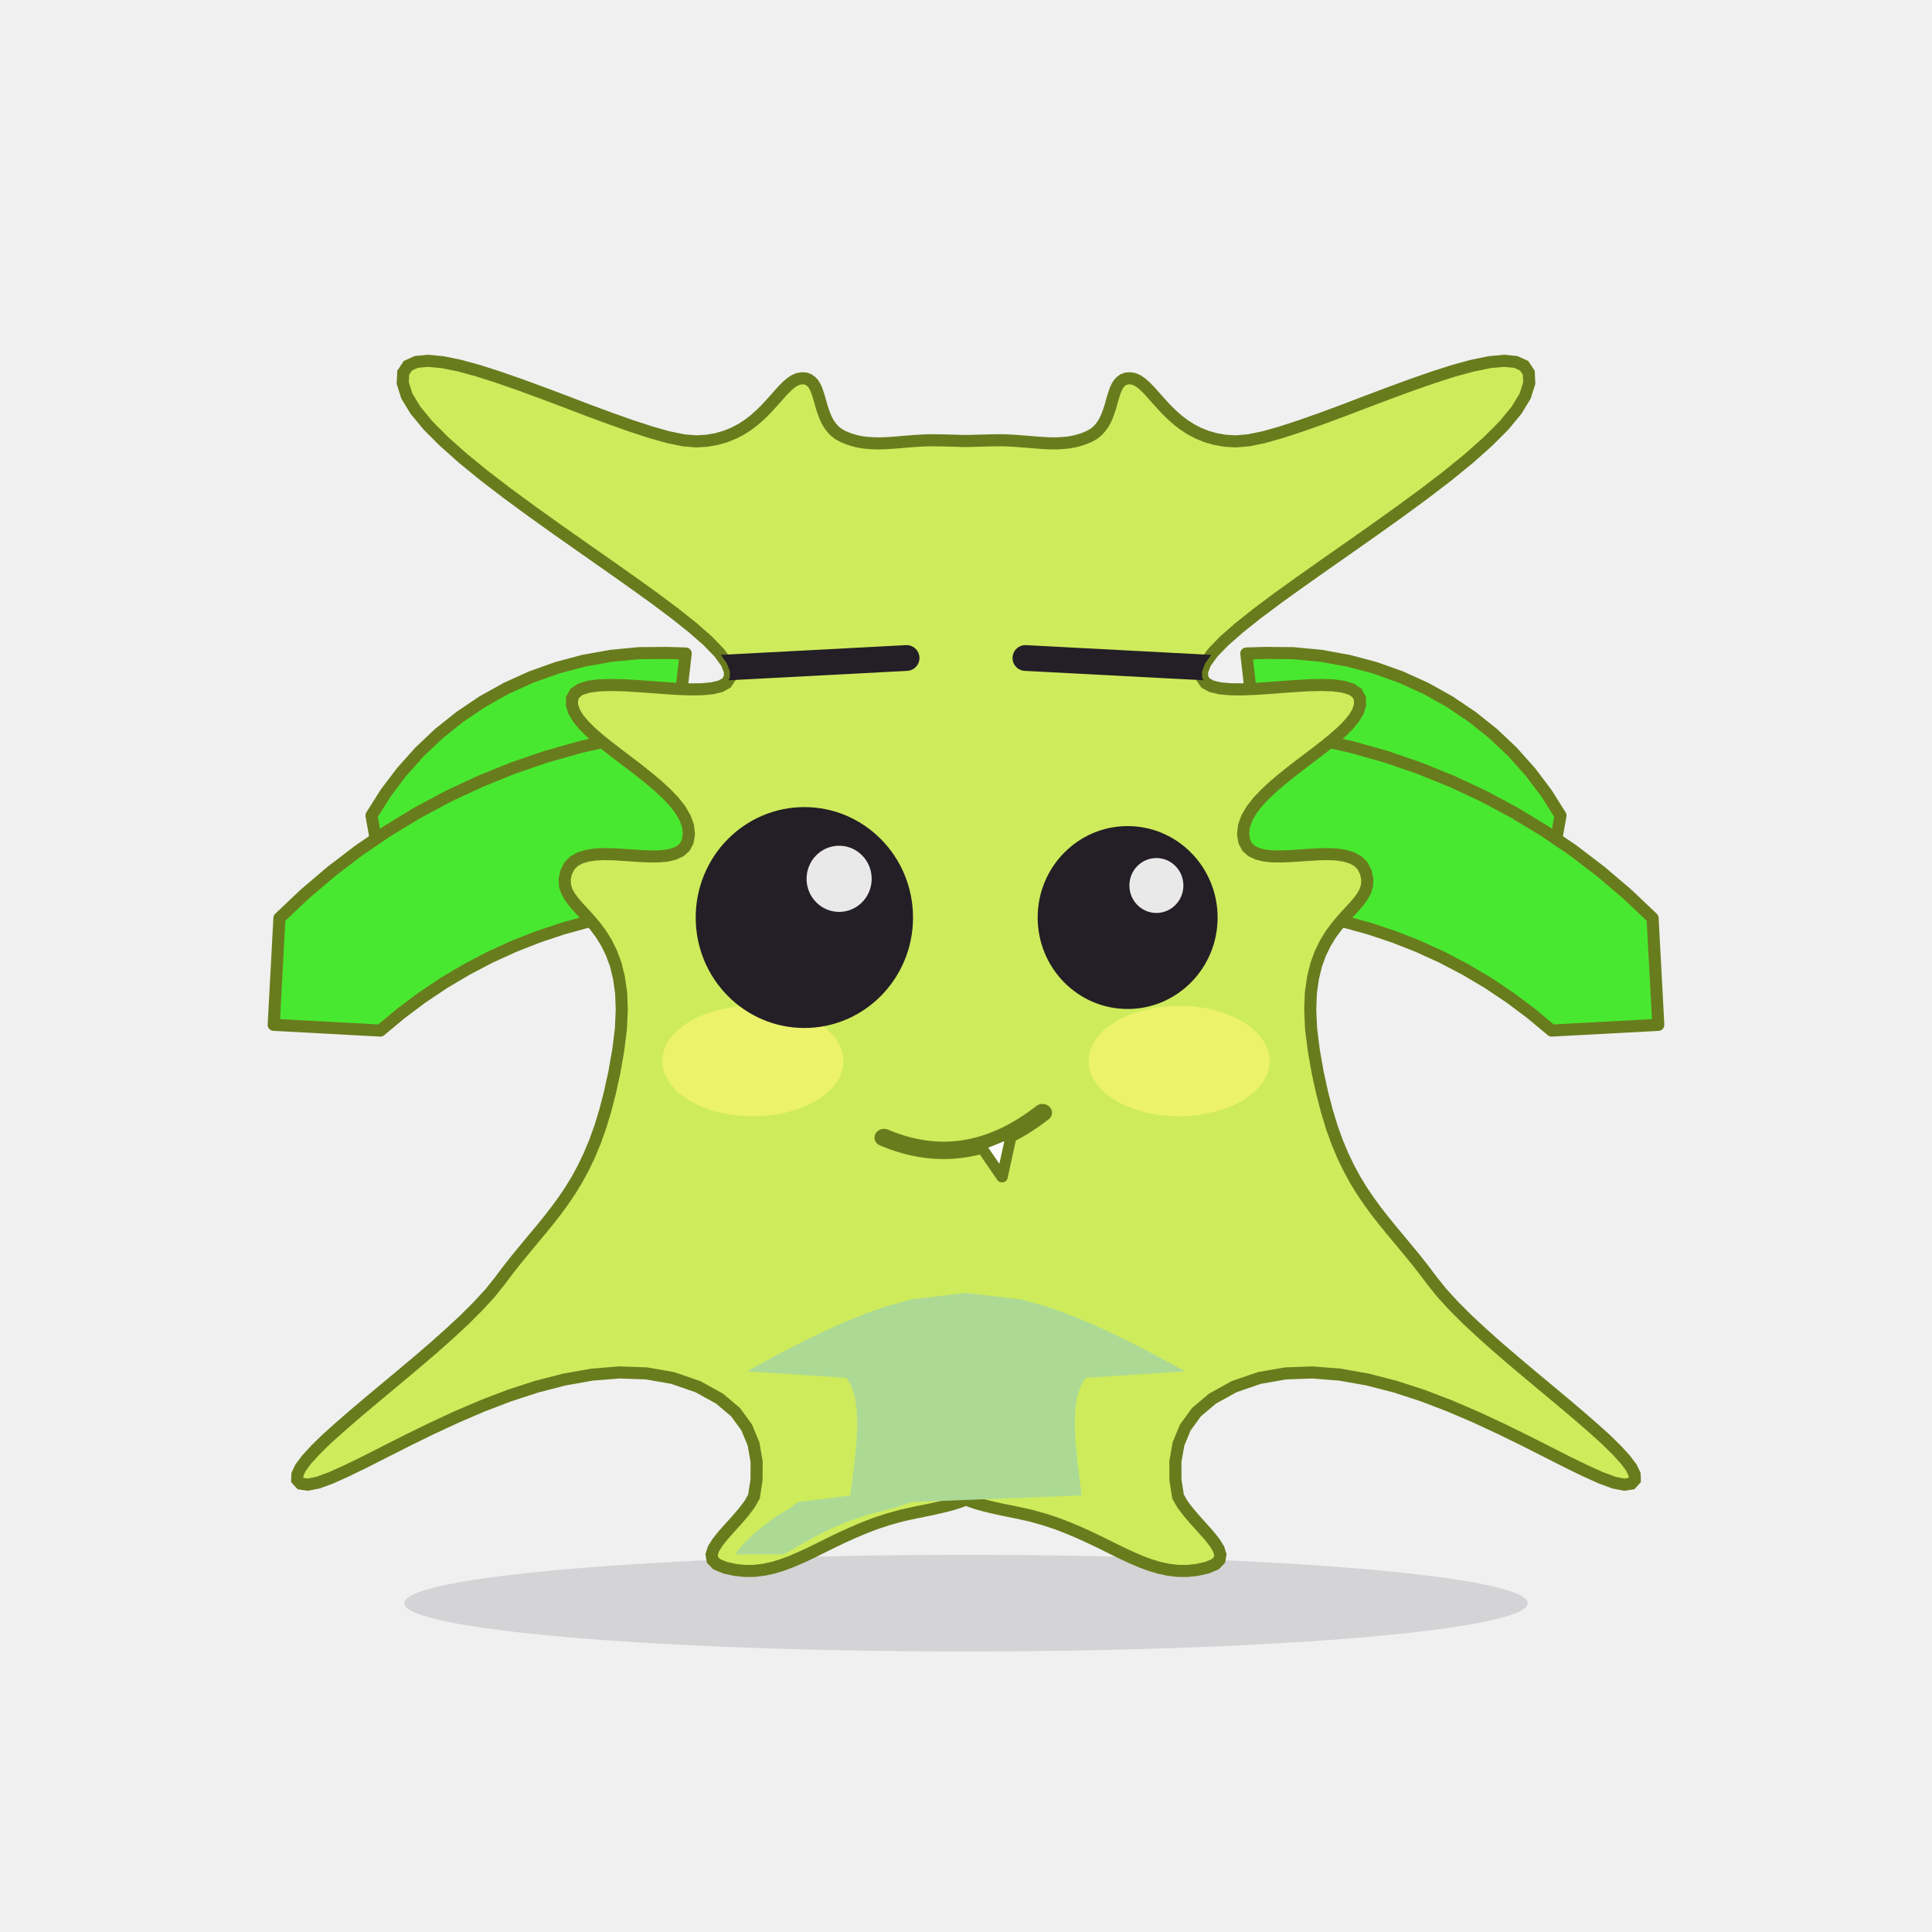
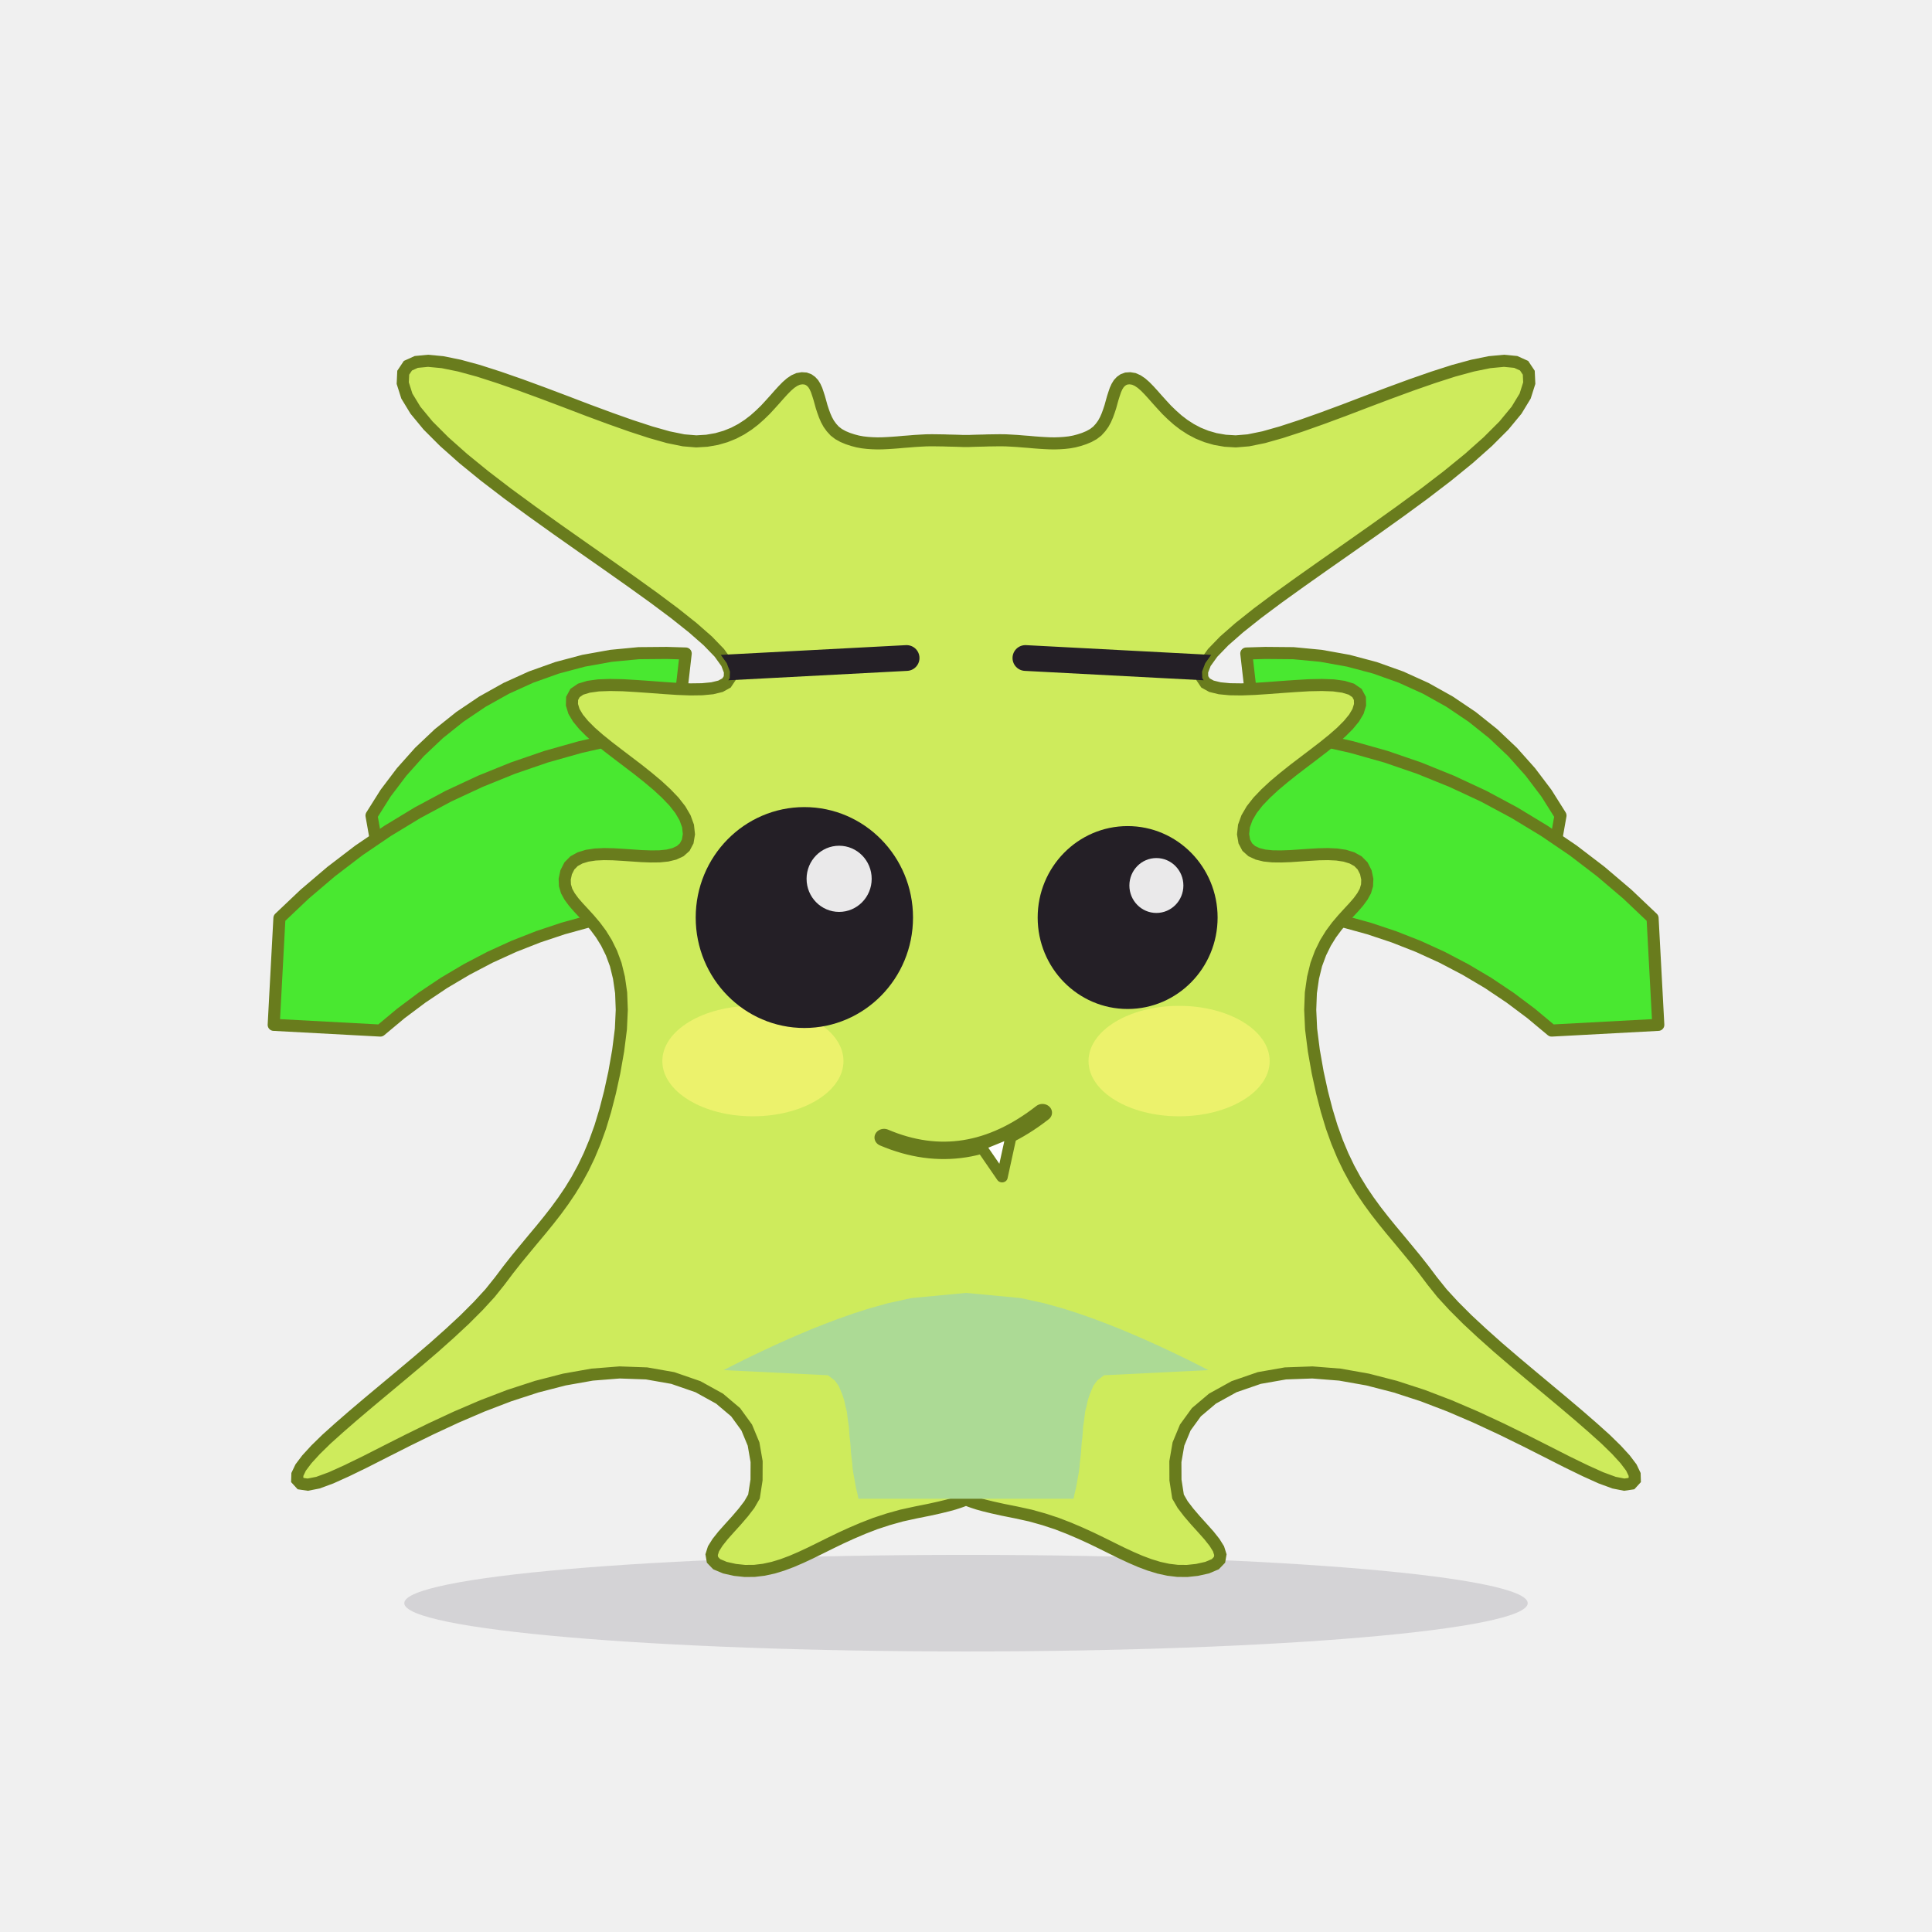
<svg xmlns="http://www.w3.org/2000/svg" viewBox="0 0 240 240">
  <defs>
    <clipPath id="mask-group-6-0" clipPathUnits="userSpaceOnUse">
      <path d="M154.42 103.63 L154.57 104.53 L154.94 105.23 L155.5 105.73 L156.23 106.07 L157.09 106.28 L158.08 106.38 L159.15 106.39 L160.29 106.35 L161.46 106.27 L162.65 106.19 L163.84 106.12 L164.98 106.1 L166.06 106.15 L167.06 106.3 L167.94 106.57 L168.69 106.98 L169.27 107.57 L169.67 108.36 L169.85 109.21 L169.82 109.98 L169.61 110.69 L169.24 111.36 L168.75 112.03 L168.16 112.71 L167.5 113.42 L166.79 114.2 L166.06 115.06 L165.34 116.03 L164.66 117.13 L164.04 118.39 L163.51 119.82 L163.11 121.46 L162.84 123.33 L162.76 125.44 L162.87 127.83 L163.21 130.52 L163.69 133.24 L164.23 135.71 L164.81 137.95 L165.43 140 L166.1 141.86 L166.81 143.56 L167.56 145.12 L168.35 146.57 L169.17 147.91 L170.03 149.18 L170.92 150.4 L171.84 151.58 L172.79 152.75 L173.77 153.92 L174.77 155.13 L175.8 156.38 L176.85 157.71 L177.92 159.13 L179.13 160.64 L180.6 162.24 L182.27 163.91 L184.11 165.62 L186.06 167.36 L188.09 169.1 L190.16 170.84 L192.21 172.55 L194.21 174.22 L196.11 175.83 L197.87 177.36 L199.45 178.78 L200.8 180.1 L201.88 181.28 L202.65 182.3 L203.06 183.16 L203.08 183.83 L202.65 184.3 L201.77 184.43 L200.5 184.18 L198.87 183.58 L196.92 182.7 L194.66 181.6 L192.14 180.32 L189.39 178.93 L186.45 177.49 L183.33 176.04 L180.09 174.65 L176.75 173.37 L173.34 172.26 L169.89 171.37 L166.44 170.76 L163.03 170.49 L159.68 170.61 L156.43 171.18 L153.3 172.26 L150.62 173.74 L148.62 175.43 L147.24 177.33 L146.39 179.38 L146.01 181.57 L146.02 183.85 L146.34 185.91 L146.91 186.9 L147.66 187.88 L148.5 188.86 L149.36 189.81 L150.18 190.73 L150.87 191.6 L151.37 192.4 L151.6 193.13 L151.49 193.77 L150.97 194.31 L149.95 194.74 L148.69 195.02 L147.47 195.15 L146.28 195.14 L145.12 195 L143.97 194.75 L142.82 194.4 L141.67 193.97 L140.51 193.47 L139.33 192.92 L138.11 192.32 L136.86 191.7 L135.56 191.07 L134.2 190.45 L132.77 189.84 L131.27 189.26 L129.69 188.74 L128.01 188.27 L126.23 187.88 L124.58 187.55 L123.27 187.26 L122.25 187.01 L121.49 186.8 L120.94 186.62 L120.56 186.49 L120.3 186.39 L120.13 186.33 L120 186.31 L119.87 186.33 L119.7 186.39 L119.44 186.49 L119.06 186.62 L118.51 186.8 L117.75 187.01 L116.73 187.26 L115.42 187.55 L113.77 187.88 L111.99 188.27 L110.31 188.74 L108.73 189.26 L107.23 189.84 L105.8 190.45 L104.44 191.07 L103.14 191.7 L101.89 192.32 L100.67 192.92 L99.49 193.47 L98.33 193.97 L97.18 194.4 L96.03 194.75 L94.88 195 L93.72 195.14 L92.53 195.15 L91.31 195.02 L90.05 194.74 L89.03 194.31 L88.51 193.77 L88.4 193.13 L88.63 192.4 L89.13 191.6 L89.82 190.73 L90.64 189.81 L91.5 188.86 L92.34 187.88 L93.09 186.9 L93.66 185.91 L93.98 183.85 L93.99 181.57 L93.61 179.38 L92.76 177.33 L91.38 175.43 L89.38 173.74 L86.7 172.26 L83.57 171.18 L80.32 170.61 L76.97 170.49 L73.56 170.76 L70.11 171.37 L66.66 172.26 L63.25 173.37 L59.91 174.65 L56.67 176.04 L53.55 177.49 L50.61 178.93 L47.86 180.32 L45.34 181.6 L43.08 182.7 L41.13 183.58 L39.5 184.18 L38.23 184.43 L37.35 184.3 L36.92 183.83 L36.94 183.16 L37.35 182.3 L38.12 181.28 L39.2 180.1 L40.55 178.78 L42.13 177.36 L43.89 175.83 L45.79 174.22 L47.79 172.55 L49.84 170.84 L51.91 169.1 L53.94 167.36 L55.89 165.62 L57.73 163.91 L59.4 162.24 L60.87 160.64 L62.08 159.13 L63.15 157.71 L64.2 156.38 L65.23 155.13 L66.23 153.92 L67.21 152.75 L68.16 151.58 L69.08 150.4 L69.97 149.18 L70.83 147.91 L71.65 146.57 L72.44 145.12 L73.19 143.56 L73.9 141.86 L74.57 140 L75.19 137.95 L75.77 135.71 L76.31 133.24 L76.79 130.52 L77.13 127.83 L77.24 125.44 L77.16 123.33 L76.89 121.46 L76.49 119.82 L75.96 118.39 L75.34 117.13 L74.66 116.03 L73.94 115.06 L73.21 114.2 L72.5 113.42 L71.84 112.71 L71.25 112.03 L70.76 111.36 L70.39 110.69 L70.18 109.98 L70.15 109.21 L70.33 108.36 L70.73 107.57 L71.31 106.98 L72.06 106.57 L72.94 106.3 L73.94 106.15 L75.02 106.1 L76.16 106.12 L77.35 106.19 L78.54 106.27 L79.71 106.35 L80.85 106.39 L81.92 106.38 L82.91 106.28 L83.77 106.07 L84.5 105.73 L85.06 105.23 L85.43 104.53 L85.58 103.63 L85.47 102.61 L85.1 101.59 L84.51 100.58 L83.72 99.57 L82.76 98.57 L81.68 97.57 L80.51 96.59 L79.28 95.61 L78.02 94.65 L76.77 93.7 L75.56 92.77 L74.42 91.85 L73.39 90.95 L72.51 90.07 L71.8 89.21 L71.3 88.37 L71.05 87.55 L71.07 86.76 L71.43 86.09 L72.13 85.61 L73.12 85.31 L74.35 85.14 L75.78 85.09 L77.36 85.12 L79.03 85.22 L80.76 85.34 L82.49 85.47 L84.17 85.58 L85.77 85.64 L87.22 85.62 L88.48 85.5 L89.51 85.25 L90.25 84.84 L90.65 84.24 L90.68 83.43 L90.28 82.38 L89.36 81.1 L87.93 79.62 L86.06 77.98 L83.81 76.19 L81.24 74.27 L78.43 72.25 L75.44 70.14 L72.34 67.97 L69.2 65.76 L66.08 63.53 L63.05 61.31 L60.18 59.11 L57.53 56.95 L55.18 54.86 L53.18 52.86 L51.61 50.96 L50.54 49.2 L50.03 47.59 L50.09 46.3 L50.67 45.43 L51.71 44.96 L53.17 44.82 L54.97 44.99 L57.08 45.42 L59.43 46.06 L61.98 46.88 L64.68 47.82 L67.46 48.84 L70.27 49.9 L73.07 50.97 L75.8 51.98 L78.4 52.9 L80.82 53.69 L83.01 54.31 L84.92 54.7 L86.49 54.83 L87.81 54.75 L89.02 54.54 L90.13 54.22 L91.15 53.81 L92.08 53.32 L92.93 52.77 L93.7 52.18 L94.41 51.55 L95.07 50.91 L95.67 50.26 L96.23 49.64 L96.76 49.04 L97.26 48.49 L97.74 48 L98.21 47.59 L98.67 47.28 L99.14 47.07 L99.62 46.99 L100.07 47.02 L100.45 47.16 L100.76 47.38 L101.03 47.67 L101.25 48.03 L101.44 48.45 L101.6 48.92 L101.76 49.42 L101.91 49.95 L102.06 50.5 L102.24 51.05 L102.44 51.6 L102.67 52.13 L102.95 52.64 L103.29 53.11 L103.69 53.55 L104.17 53.92 L104.73 54.23 L105.33 54.48 L105.94 54.68 L106.55 54.84 L107.15 54.95 L107.77 55.02 L108.38 55.06 L109 55.08 L109.63 55.07 L110.27 55.04 L110.91 55 L111.57 54.95 L112.23 54.89 L112.91 54.84 L113.61 54.78 L114.31 54.74 L115.04 54.7 L115.78 54.69 L116.54 54.7 L117.25 54.71 L117.84 54.73 L118.33 54.74 L118.74 54.75 L119.08 54.76 L119.36 54.77 L119.6 54.78 L119.81 54.78 L120 54.78 L120.19 54.78 L120.4 54.78 L120.64 54.77 L120.92 54.76 L121.26 54.75 L121.67 54.74 L122.16 54.73 L122.75 54.71 L123.46 54.7 L124.22 54.69 L124.96 54.7 L125.69 54.74 L126.39 54.78 L127.09 54.84 L127.77 54.89 L128.43 54.95 L129.09 55 L129.73 55.04 L130.37 55.07 L131 55.08 L131.62 55.06 L132.23 55.02 L132.85 54.95 L133.45 54.84 L134.06 54.68 L134.67 54.48 L135.27 54.23 L135.83 53.92 L136.31 53.55 L136.71 53.11 L137.05 52.64 L137.33 52.13 L137.56 51.6 L137.76 51.05 L137.94 50.5 L138.09 49.95 L138.24 49.42 L138.4 48.92 L138.56 48.45 L138.75 48.03 L138.97 47.67 L139.24 47.38 L139.55 47.16 L139.93 47.02 L140.38 46.99 L140.86 47.07 L141.33 47.28 L141.79 47.59 L142.26 48 L142.74 48.49 L143.24 49.04 L143.77 49.64 L144.33 50.26 L144.93 50.91 L145.59 51.55 L146.3 52.18 L147.07 52.77 L147.92 53.32 L148.85 53.81 L149.87 54.22 L150.98 54.54 L152.19 54.75 L153.51 54.83 L155.08 54.7 L156.99 54.31 L159.18 53.69 L161.6 52.9 L164.2 51.98 L166.93 50.97 L169.73 49.9 L172.54 48.84 L175.32 47.82 L178.02 46.88 L180.57 46.06 L182.92 45.42 L185.03 44.99 L186.83 44.82 L188.29 44.96 L189.33 45.43 L189.91 46.3 L189.97 47.59 L189.46 49.2 L188.39 50.96 L186.82 52.86 L184.82 54.86 L182.47 56.95 L179.82 59.11 L176.95 61.31 L173.92 63.53 L170.8 65.76 L167.66 67.97 L164.56 70.14 L161.57 72.25 L158.76 74.27 L156.19 76.19 L153.94 77.98 L152.07 79.62 L150.64 81.1 L149.72 82.38 L149.32 83.43 L149.35 84.24 L149.75 84.84 L150.49 85.25 L151.52 85.5 L152.78 85.62 L154.23 85.64 L155.83 85.58 L157.51 85.47 L159.24 85.34 L160.97 85.22 L162.64 85.12 L164.22 85.09 L165.65 85.14 L166.88 85.31 L167.87 85.61 L168.57 86.09 L168.93 86.76 L168.95 87.55 L168.7 88.37 L168.2 89.21 L167.49 90.07 L166.61 90.95 L165.58 91.85 L164.44 92.77 L163.23 93.7 L161.98 94.65 L160.72 95.61 L159.49 96.59 L158.32 97.57 L157.24 98.57 L156.28 99.57 L155.49 100.58 L154.9 101.59 L154.53 102.61 Z" fill-rule="nonzero" />
    </clipPath>
  </defs>
  <ellipse cx="120" cy="199.15" rx="69.78" ry="6" fill="#281e32" opacity="0.14" class="wild-shadow" />
  <path d="M157.95 108.47 L160.26 108.01 L161.5 107.83 L162.76 107.75 L164.03 107.77 L165.32 107.9 L166.61 108.14 L167.89 108.49 L169.14 108.95 L170.38 109.53 L171.57 110.21 L172.71 111 L173.8 111.89 L174.82 112.87 L175.77 113.96 L191.13 116.68 L193.85 101.31 L192.1 98.53 L190.11 95.9 L187.9 93.42 L185.48 91.13 L182.86 89.04 L180.07 87.16 L177.12 85.51 L174.03 84.11 L170.81 82.96 L167.5 82.08 L164.11 81.47 L160.66 81.14 L157.18 81.11 L154.82 81.18 Z" fill-rule="nonzero" fill="#49e830" stroke="#697c1d" stroke-width="1.5" stroke-linecap="butt" stroke-linejoin="round" class="wild-extremity" />
  <path d="M82.05 108.47 L79.74 108.01 L78.5 107.83 L77.24 107.75 L75.97 107.77 L74.68 107.9 L73.39 108.14 L72.11 108.49 L70.86 108.95 L69.62 109.53 L68.43 110.21 L67.29 111 L66.2 111.89 L65.18 112.87 L64.23 113.96 L48.87 116.68 L46.15 101.31 L47.9 98.53 L49.89 95.9 L52.1 93.42 L54.52 91.13 L57.14 89.04 L59.93 87.16 L62.88 85.51 L65.97 84.11 L69.19 82.96 L72.5 82.08 L75.89 81.47 L79.34 81.14 L82.82 81.11 L85.18 81.18 Z" fill-rule="nonzero" fill="#49e830" stroke="#697c1d" stroke-width="1.5" stroke-linecap="butt" stroke-linejoin="round" class="wild-extremity" />
  <path d="M88.83 90.32 L85.03 90.59 L80.66 91.1 L76.33 91.84 L72.06 92.81 L67.84 94 L63.71 95.42 L59.66 97.06 L55.71 98.9 L51.87 100.96 L48.16 103.21 L44.57 105.65 L41.13 108.28 L37.84 111.08 L34.71 114.05 L34 127.31 L47.25 128.02 L49.79 125.9 L52.42 123.93 L55.15 122.1 L57.97 120.43 L60.87 118.91 L63.83 117.56 L66.86 116.37 L69.95 115.34 L73.07 114.48 L76.24 113.79 L79.42 113.28 L82.62 112.93 L85.83 112.76 L89.64 112.75 Z" fill-rule="nonzero" fill="#49e830" stroke="#697c1d" stroke-width="1.5" stroke-linecap="butt" stroke-linejoin="round" class="wild-extremity" />
  <path d="M151.17 90.32 L154.97 90.59 L159.34 91.1 L163.67 91.84 L167.94 92.81 L172.16 94 L176.29 95.42 L180.34 97.06 L184.29 98.9 L188.13 100.96 L191.84 103.21 L195.43 105.65 L198.87 108.28 L202.16 111.08 L205.29 114.05 L206 127.31 L192.75 128.02 L190.21 125.9 L187.58 123.93 L184.85 122.1 L182.03 120.43 L179.13 118.91 L176.17 117.56 L173.14 116.37 L170.05 115.34 L166.93 114.48 L163.76 113.79 L160.58 113.28 L157.38 112.93 L154.17 112.76 L150.36 112.75 Z" fill-rule="nonzero" fill="#49e830" stroke="#697c1d" stroke-width="1.5" stroke-linecap="butt" stroke-linejoin="round" class="wild-extremity" />
  <path d="M154.42 103.63 L154.57 104.53 L154.94 105.23 L155.5 105.73 L156.23 106.07 L157.09 106.28 L158.08 106.38 L159.15 106.39 L160.29 106.35 L161.46 106.27 L162.65 106.19 L163.84 106.12 L164.98 106.1 L166.06 106.15 L167.06 106.3 L167.94 106.57 L168.69 106.98 L169.27 107.57 L169.67 108.36 L169.85 109.21 L169.82 109.98 L169.61 110.69 L169.24 111.36 L168.75 112.03 L168.16 112.71 L167.5 113.42 L166.79 114.2 L166.06 115.06 L165.34 116.03 L164.66 117.13 L164.04 118.39 L163.51 119.82 L163.11 121.46 L162.84 123.33 L162.76 125.44 L162.87 127.83 L163.21 130.52 L163.69 133.24 L164.23 135.71 L164.81 137.95 L165.43 140 L166.1 141.86 L166.81 143.56 L167.56 145.12 L168.35 146.57 L169.17 147.91 L170.03 149.18 L170.92 150.4 L171.84 151.58 L172.79 152.75 L173.77 153.92 L174.77 155.13 L175.8 156.38 L176.85 157.71 L177.92 159.13 L179.13 160.64 L180.6 162.24 L182.27 163.91 L184.11 165.62 L186.06 167.36 L188.09 169.1 L190.16 170.84 L192.21 172.55 L194.21 174.22 L196.11 175.83 L197.87 177.36 L199.45 178.78 L200.8 180.1 L201.88 181.28 L202.65 182.3 L203.06 183.16 L203.08 183.83 L202.65 184.3 L201.77 184.43 L200.5 184.18 L198.87 183.58 L196.92 182.7 L194.66 181.6 L192.14 180.32 L189.39 178.93 L186.45 177.49 L183.33 176.04 L180.09 174.65 L176.75 173.37 L173.34 172.26 L169.89 171.37 L166.44 170.76 L163.03 170.49 L159.68 170.61 L156.43 171.18 L153.3 172.26 L150.62 173.74 L148.62 175.43 L147.24 177.33 L146.39 179.38 L146.01 181.57 L146.02 183.85 L146.34 185.91 L146.91 186.9 L147.66 187.88 L148.5 188.86 L149.36 189.81 L150.18 190.73 L150.87 191.6 L151.37 192.4 L151.6 193.13 L151.49 193.77 L150.97 194.31 L149.95 194.74 L148.69 195.02 L147.47 195.15 L146.28 195.14 L145.12 195 L143.97 194.75 L142.82 194.4 L141.67 193.97 L140.51 193.47 L139.33 192.92 L138.11 192.32 L136.86 191.7 L135.56 191.07 L134.2 190.45 L132.77 189.84 L131.27 189.26 L129.69 188.74 L128.01 188.27 L126.23 187.88 L124.58 187.55 L123.27 187.26 L122.25 187.01 L121.49 186.8 L120.94 186.62 L120.56 186.49 L120.3 186.39 L120.13 186.33 L120 186.31 L119.87 186.33 L119.7 186.39 L119.44 186.49 L119.06 186.62 L118.51 186.8 L117.75 187.01 L116.73 187.26 L115.42 187.55 L113.77 187.88 L111.99 188.27 L110.31 188.74 L108.73 189.26 L107.23 189.84 L105.8 190.45 L104.44 191.07 L103.14 191.7 L101.89 192.32 L100.67 192.92 L99.49 193.47 L98.33 193.97 L97.18 194.4 L96.03 194.75 L94.88 195 L93.72 195.14 L92.53 195.15 L91.31 195.02 L90.05 194.74 L89.03 194.31 L88.51 193.77 L88.4 193.13 L88.63 192.4 L89.13 191.6 L89.82 190.73 L90.64 189.81 L91.5 188.86 L92.34 187.88 L93.09 186.9 L93.66 185.91 L93.98 183.85 L93.99 181.57 L93.61 179.38 L92.76 177.33 L91.38 175.43 L89.38 173.74 L86.7 172.26 L83.57 171.18 L80.32 170.61 L76.97 170.49 L73.56 170.76 L70.11 171.37 L66.66 172.26 L63.25 173.37 L59.91 174.65 L56.67 176.04 L53.55 177.49 L50.61 178.93 L47.86 180.32 L45.34 181.6 L43.08 182.7 L41.13 183.58 L39.5 184.18 L38.23 184.43 L37.35 184.3 L36.92 183.83 L36.94 183.16 L37.35 182.3 L38.12 181.28 L39.2 180.1 L40.55 178.78 L42.13 177.36 L43.89 175.83 L45.79 174.22 L47.79 172.55 L49.84 170.84 L51.91 169.1 L53.94 167.36 L55.89 165.62 L57.73 163.91 L59.4 162.24 L60.87 160.64 L62.08 159.13 L63.15 157.71 L64.2 156.38 L65.23 155.13 L66.23 153.92 L67.21 152.75 L68.16 151.58 L69.08 150.4 L69.97 149.18 L70.83 147.91 L71.65 146.57 L72.44 145.12 L73.19 143.56 L73.9 141.86 L74.57 140 L75.19 137.95 L75.77 135.71 L76.31 133.24 L76.79 130.52 L77.13 127.83 L77.24 125.44 L77.16 123.33 L76.89 121.46 L76.49 119.82 L75.96 118.39 L75.34 117.13 L74.66 116.03 L73.94 115.06 L73.21 114.2 L72.5 113.42 L71.84 112.71 L71.25 112.03 L70.76 111.36 L70.39 110.69 L70.18 109.98 L70.15 109.21 L70.33 108.36 L70.73 107.57 L71.31 106.98 L72.06 106.57 L72.94 106.3 L73.94 106.15 L75.02 106.1 L76.16 106.12 L77.35 106.19 L78.54 106.27 L79.71 106.35 L80.85 106.39 L81.92 106.38 L82.91 106.28 L83.77 106.07 L84.5 105.73 L85.06 105.23 L85.43 104.53 L85.58 103.63 L85.47 102.61 L85.1 101.59 L84.51 100.58 L83.72 99.57 L82.76 98.57 L81.68 97.57 L80.51 96.59 L79.28 95.61 L78.02 94.65 L76.77 93.7 L75.56 92.77 L74.42 91.85 L73.39 90.95 L72.51 90.07 L71.8 89.21 L71.3 88.37 L71.05 87.55 L71.07 86.76 L71.43 86.09 L72.13 85.61 L73.12 85.31 L74.35 85.14 L75.78 85.09 L77.36 85.12 L79.03 85.22 L80.76 85.34 L82.49 85.47 L84.17 85.58 L85.77 85.64 L87.22 85.62 L88.48 85.5 L89.51 85.25 L90.25 84.84 L90.65 84.24 L90.68 83.43 L90.28 82.38 L89.36 81.1 L87.93 79.62 L86.06 77.98 L83.81 76.19 L81.24 74.27 L78.43 72.25 L75.44 70.14 L72.34 67.97 L69.2 65.76 L66.08 63.53 L63.05 61.31 L60.18 59.11 L57.53 56.95 L55.18 54.86 L53.18 52.86 L51.61 50.96 L50.54 49.2 L50.03 47.59 L50.09 46.3 L50.67 45.43 L51.71 44.96 L53.17 44.82 L54.97 44.99 L57.08 45.42 L59.43 46.06 L61.98 46.88 L64.68 47.82 L67.46 48.84 L70.27 49.9 L73.07 50.97 L75.8 51.98 L78.4 52.9 L80.82 53.69 L83.01 54.31 L84.92 54.7 L86.49 54.83 L87.81 54.75 L89.02 54.54 L90.13 54.22 L91.15 53.81 L92.08 53.32 L92.93 52.77 L93.7 52.18 L94.41 51.55 L95.07 50.91 L95.67 50.26 L96.23 49.64 L96.76 49.04 L97.26 48.49 L97.74 48 L98.21 47.59 L98.67 47.28 L99.14 47.07 L99.62 46.99 L100.07 47.02 L100.45 47.16 L100.76 47.38 L101.03 47.67 L101.25 48.03 L101.44 48.45 L101.6 48.92 L101.76 49.42 L101.91 49.95 L102.06 50.5 L102.24 51.05 L102.44 51.6 L102.67 52.13 L102.95 52.64 L103.29 53.11 L103.69 53.55 L104.17 53.92 L104.73 54.23 L105.33 54.48 L105.94 54.68 L106.55 54.84 L107.15 54.95 L107.77 55.02 L108.38 55.06 L109 55.08 L109.63 55.07 L110.27 55.04 L110.91 55 L111.57 54.95 L112.23 54.89 L112.91 54.84 L113.61 54.78 L114.31 54.74 L115.04 54.7 L115.78 54.69 L116.54 54.7 L117.25 54.71 L117.84 54.73 L118.33 54.74 L118.74 54.75 L119.08 54.76 L119.36 54.77 L119.6 54.78 L119.81 54.78 L120 54.78 L120.19 54.78 L120.4 54.78 L120.64 54.77 L120.92 54.76 L121.26 54.75 L121.67 54.74 L122.16 54.73 L122.75 54.71 L123.46 54.7 L124.22 54.69 L124.96 54.7 L125.69 54.74 L126.39 54.78 L127.09 54.84 L127.77 54.89 L128.43 54.95 L129.09 55 L129.73 55.04 L130.37 55.07 L131 55.08 L131.62 55.06 L132.23 55.02 L132.85 54.95 L133.45 54.84 L134.06 54.68 L134.67 54.48 L135.27 54.23 L135.83 53.92 L136.31 53.55 L136.71 53.11 L137.05 52.64 L137.33 52.13 L137.56 51.6 L137.76 51.05 L137.94 50.5 L138.09 49.95 L138.24 49.42 L138.4 48.92 L138.56 48.45 L138.75 48.03 L138.97 47.67 L139.24 47.38 L139.55 47.16 L139.93 47.02 L140.38 46.99 L140.86 47.07 L141.33 47.28 L141.79 47.59 L142.26 48 L142.74 48.49 L143.24 49.04 L143.77 49.64 L144.33 50.26 L144.93 50.91 L145.59 51.55 L146.3 52.18 L147.07 52.77 L147.92 53.32 L148.85 53.81 L149.87 54.22 L150.98 54.54 L152.19 54.75 L153.51 54.83 L155.08 54.7 L156.99 54.31 L159.18 53.69 L161.6 52.9 L164.2 51.98 L166.93 50.97 L169.73 49.9 L172.54 48.84 L175.32 47.82 L178.02 46.88 L180.57 46.06 L182.92 45.42 L185.03 44.99 L186.83 44.82 L188.29 44.96 L189.33 45.43 L189.91 46.3 L189.97 47.59 L189.46 49.2 L188.39 50.96 L186.82 52.86 L184.82 54.86 L182.47 56.95 L179.82 59.11 L176.95 61.31 L173.92 63.53 L170.8 65.76 L167.66 67.97 L164.56 70.14 L161.57 72.25 L158.76 74.27 L156.19 76.19 L153.94 77.98 L152.07 79.62 L150.64 81.1 L149.72 82.38 L149.32 83.43 L149.35 84.24 L149.75 84.84 L150.49 85.25 L151.52 85.5 L152.78 85.62 L154.23 85.64 L155.83 85.58 L157.51 85.47 L159.24 85.34 L160.97 85.22 L162.64 85.12 L164.22 85.09 L165.65 85.14 L166.88 85.31 L167.87 85.61 L168.57 86.09 L168.93 86.76 L168.95 87.55 L168.7 88.37 L168.2 89.21 L167.49 90.07 L166.61 90.95 L165.58 91.85 L164.44 92.77 L163.23 93.7 L161.98 94.65 L160.72 95.61 L159.49 96.59 L158.32 97.57 L157.24 98.57 L156.28 99.57 L155.49 100.58 L154.9 101.59 L154.53 102.61 Z" fill-rule="nonzero" fill="#ceeb5c" stroke="#697c1d" stroke-width="1.5" stroke-linecap="butt" stroke-linejoin="miter" class="wild-body" />
  <g clip-path="url(#mask-group-6-0)">
-     <path d="M120 160.61 L113.19 161.42 L110.25 162.23 L107.89 163.05 L105.84 163.86 L103.95 164.67 L102.18 165.48 L100.49 166.29 L98.87 167.1 L97.29 167.92 L95.76 168.73 L94.26 169.54 L92.79 170.35 L105.15 171.16 L105.65 171.97 L105.96 172.79 L106.21 173.6 L106.32 174.41 L106.44 175.22 L106.46 176.03 L106.48 176.84 L106.47 177.66 L106.42 178.47 L106.39 179.28 L106.3 180.09 L106.22 180.9 L106.15 181.72 L106.03 182.53 L105.94 183.34 L105.85 184.15 L105.73 184.96 L105.65 185.77 L99.16 186.59 L98.05 187.4 L96.69 188.21 L95.54 189.02 L94.5 189.83 L93.55 190.64 L92.69 191.46 L91.94 192.27 L91.37 193.08 L97.37 193.08 L98.76 192.27 L100.2 191.46 L101.72 190.64 L103.37 189.83 L105.28 189.02 L107.63 188.21 L110.77 187.4 L113.28 186.59 L134.35 185.77 L134.27 184.96 L134.15 184.15 L134.06 183.34 L133.97 182.53 L133.85 181.72 L133.78 180.9 L133.7 180.09 L133.61 179.28 L133.58 178.47 L133.53 177.66 L133.52 176.84 L133.54 176.03 L133.56 175.22 L133.68 174.41 L133.79 173.6 L134.04 172.79 L134.35 171.97 L134.85 171.16 L147.21 170.35 L145.74 169.54 L144.24 168.73 L142.71 167.92 L141.13 167.1 L139.51 166.29 L137.82 165.48 L136.05 164.67 L134.16 163.86 L132.11 163.05 L129.75 162.23 L126.81 161.42 L120 160.61 Z" fill-rule="nonzero" fill="#acda95" class="wild-belly" />
+     <path d="M120 160.61 L113.21 161.25 L110.3 161.89 L108 162.53 L106 163.17 L104.18 163.81 L102.49 164.45 L100.89 165.08 L99.37 165.72 L97.89 166.36 L96.47 167 L95.09 167.64 L93.74 168.28 L92.42 168.92 L91.14 169.56 L89.89 170.2 L102.85 170.84 L103.69 171.48 L104.16 172.12 L104.44 172.76 L104.69 173.39 L104.89 174.03 L105.02 174.67 L105.19 175.31 L105.27 175.95 L105.35 176.59 L105.45 177.23 L105.49 177.87 L105.54 178.51 L105.62 179.15 L105.67 179.79 L105.71 180.43 L105.78 181.07 L105.86 181.71 L105.91 182.34 L106 182.98 L106.12 183.62 L106.23 184.26 L106.35 184.9 L106.51 185.54 L106.64 186.18 L133.36 186.18 L133.49 185.54 L133.65 184.9 L133.77 184.26 L133.88 183.62 L134 182.98 L134.09 182.34 L134.14 181.71 L134.22 181.07 L134.29 180.43 L134.33 179.79 L134.38 179.15 L134.46 178.51 L134.51 177.87 L134.55 177.23 L134.65 176.59 L134.73 175.95 L134.81 175.31 L134.98 174.67 L135.11 174.03 L135.31 173.39 L135.56 172.76 L135.84 172.12 L136.31 171.48 L137.15 170.84 L150.11 170.2 L148.86 169.56 L147.58 168.92 L146.26 168.28 L144.91 167.64 L143.53 167 L142.11 166.36 L140.63 165.72 L139.11 165.08 L137.51 164.45 L135.82 163.81 L134 163.17 L132 162.53 L129.7 161.89 L126.79 161.25 L120 160.61 Z" fill-rule="nonzero" fill="#acda95" class="wild-belly" />
    <ellipse cx="93.53" cy="131.81" rx="11.25" ry="6.86" fill="#f4f471" opacity="0.8" class="wild-blush" />
    <ellipse cx="146.47" cy="131.81" rx="11.25" ry="6.86" fill="#f4f471" opacity="0.8" class="wild-blush" />
    <circle cx="99.59" cy="113.98" r="13.72" fill="#241f26" class="wild-eye-pupil" transform="translate(120 113.98) scale(0.9837963 1) translate(-120 -113.98)" />
    <circle cx="103.98" cy="109.17" r="4.11" fill="#ffffff" opacity="0.9" class="wild-eye-highlight" transform="translate(120 113.98) scale(0.9837963 1) translate(-120 -113.98)" />
    <circle cx="140.41" cy="113.98" r="11.36" fill="#241f26" class="wild-eye-pupil" transform="translate(120 113.98) scale(0.9837963 1) translate(-120 -113.98)" />
    <circle cx="144.04" cy="110" r="3.41" fill="#ffffff" opacity="0.9" class="wild-eye-highlight" transform="translate(120 113.98) scale(0.9837963 1) translate(-120 -113.98)" />
    <path d="M112.62 81.74 L86.56 83.11" fill-rule="nonzero" fill="none" stroke="#241f26" stroke-width="3.2" stroke-linecap="round" stroke-linejoin="miter" class="wild-mood-brow" />
    <path d="M127.38 81.74 L153.44 83.11" fill-rule="nonzero" fill="none" stroke="#241f26" stroke-width="3.2" stroke-linecap="round" stroke-linejoin="miter" class="wild-mood-brow" />
    <path d="M109.71 140.24 C116.57 143.44,123.2 142.29,129.6 136.81" fill-rule="nonzero" fill="none" stroke="#697c1d" stroke-width="2.4" stroke-linecap="round" stroke-linejoin="miter" class="wild-mouth-snaggle-line" transform="translate(120 151.09) scale(0.9894118 0.9013725) translate(-120 -151.09)" />
    <path d="M121.78 141.33 L125.76 139.55 L124.53 145.72 Z" fill-rule="nonzero" fill="#ffffff" stroke="#697c1d" stroke-width="1.4" stroke-linecap="butt" stroke-linejoin="round" class="wild-mouth-tooth" transform="translate(120 151.09) scale(0.9894118 0.9013725) translate(-120 -151.09)" />
  </g>
</svg>
